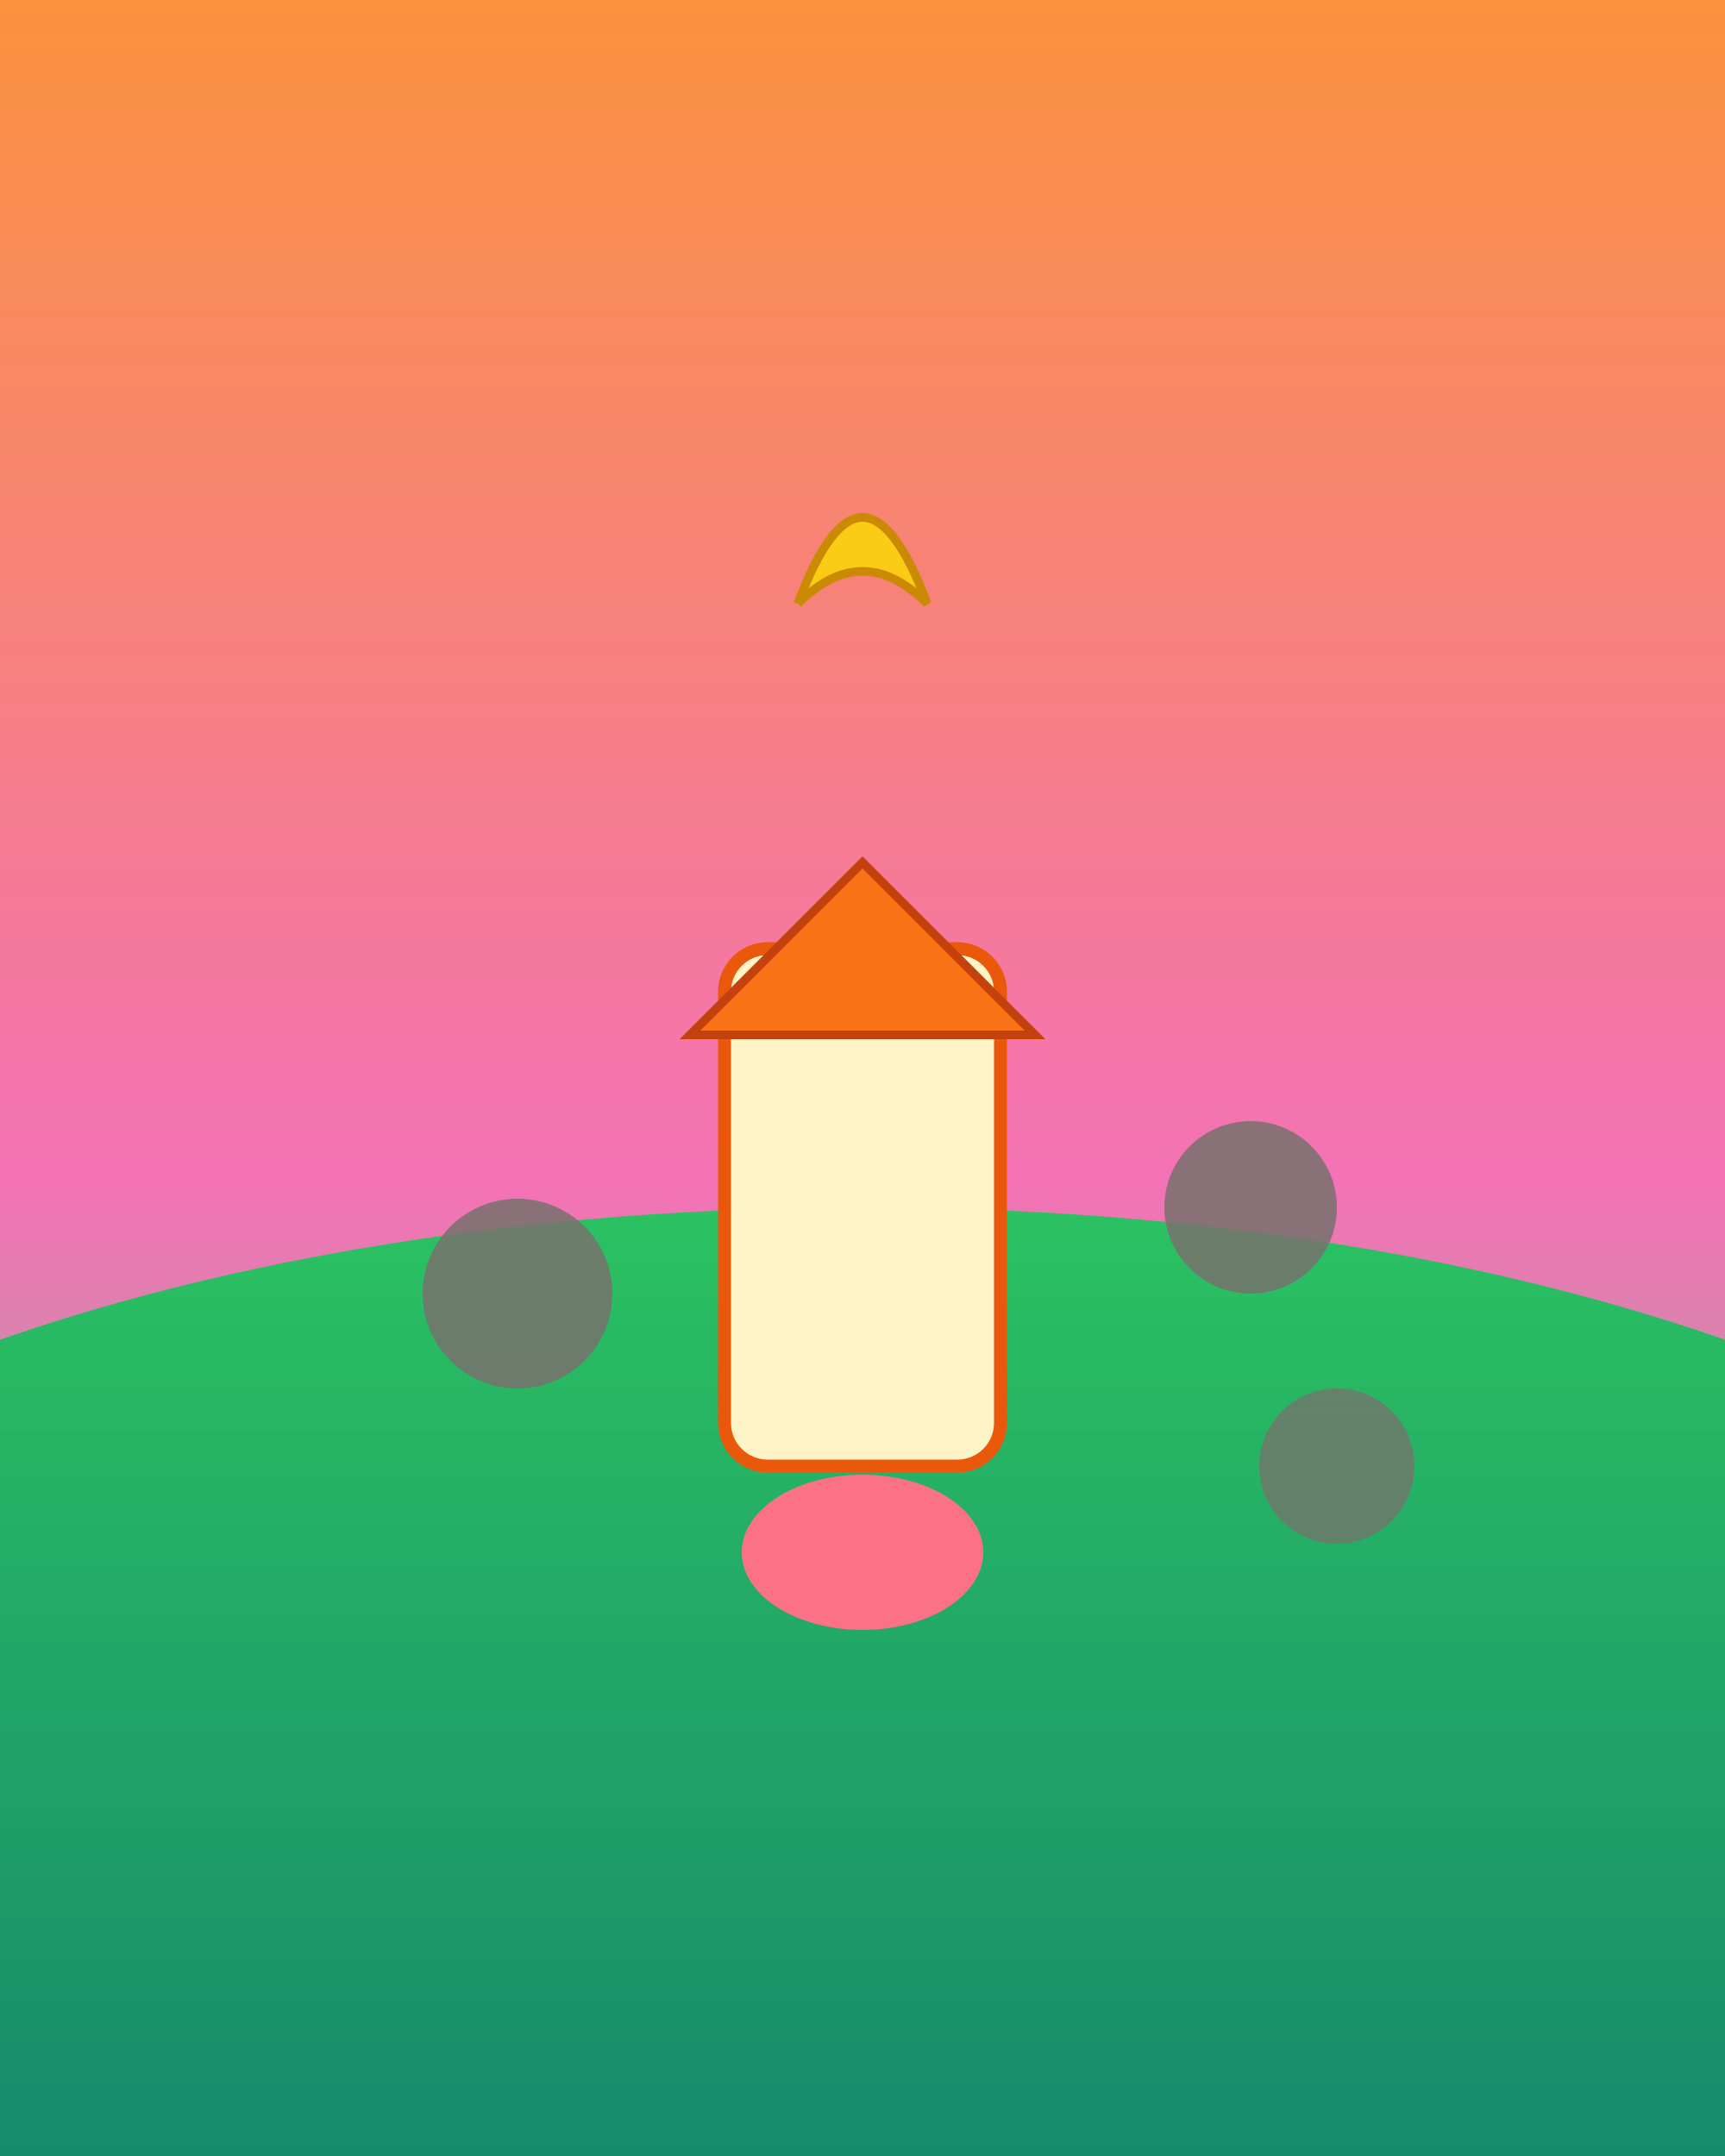
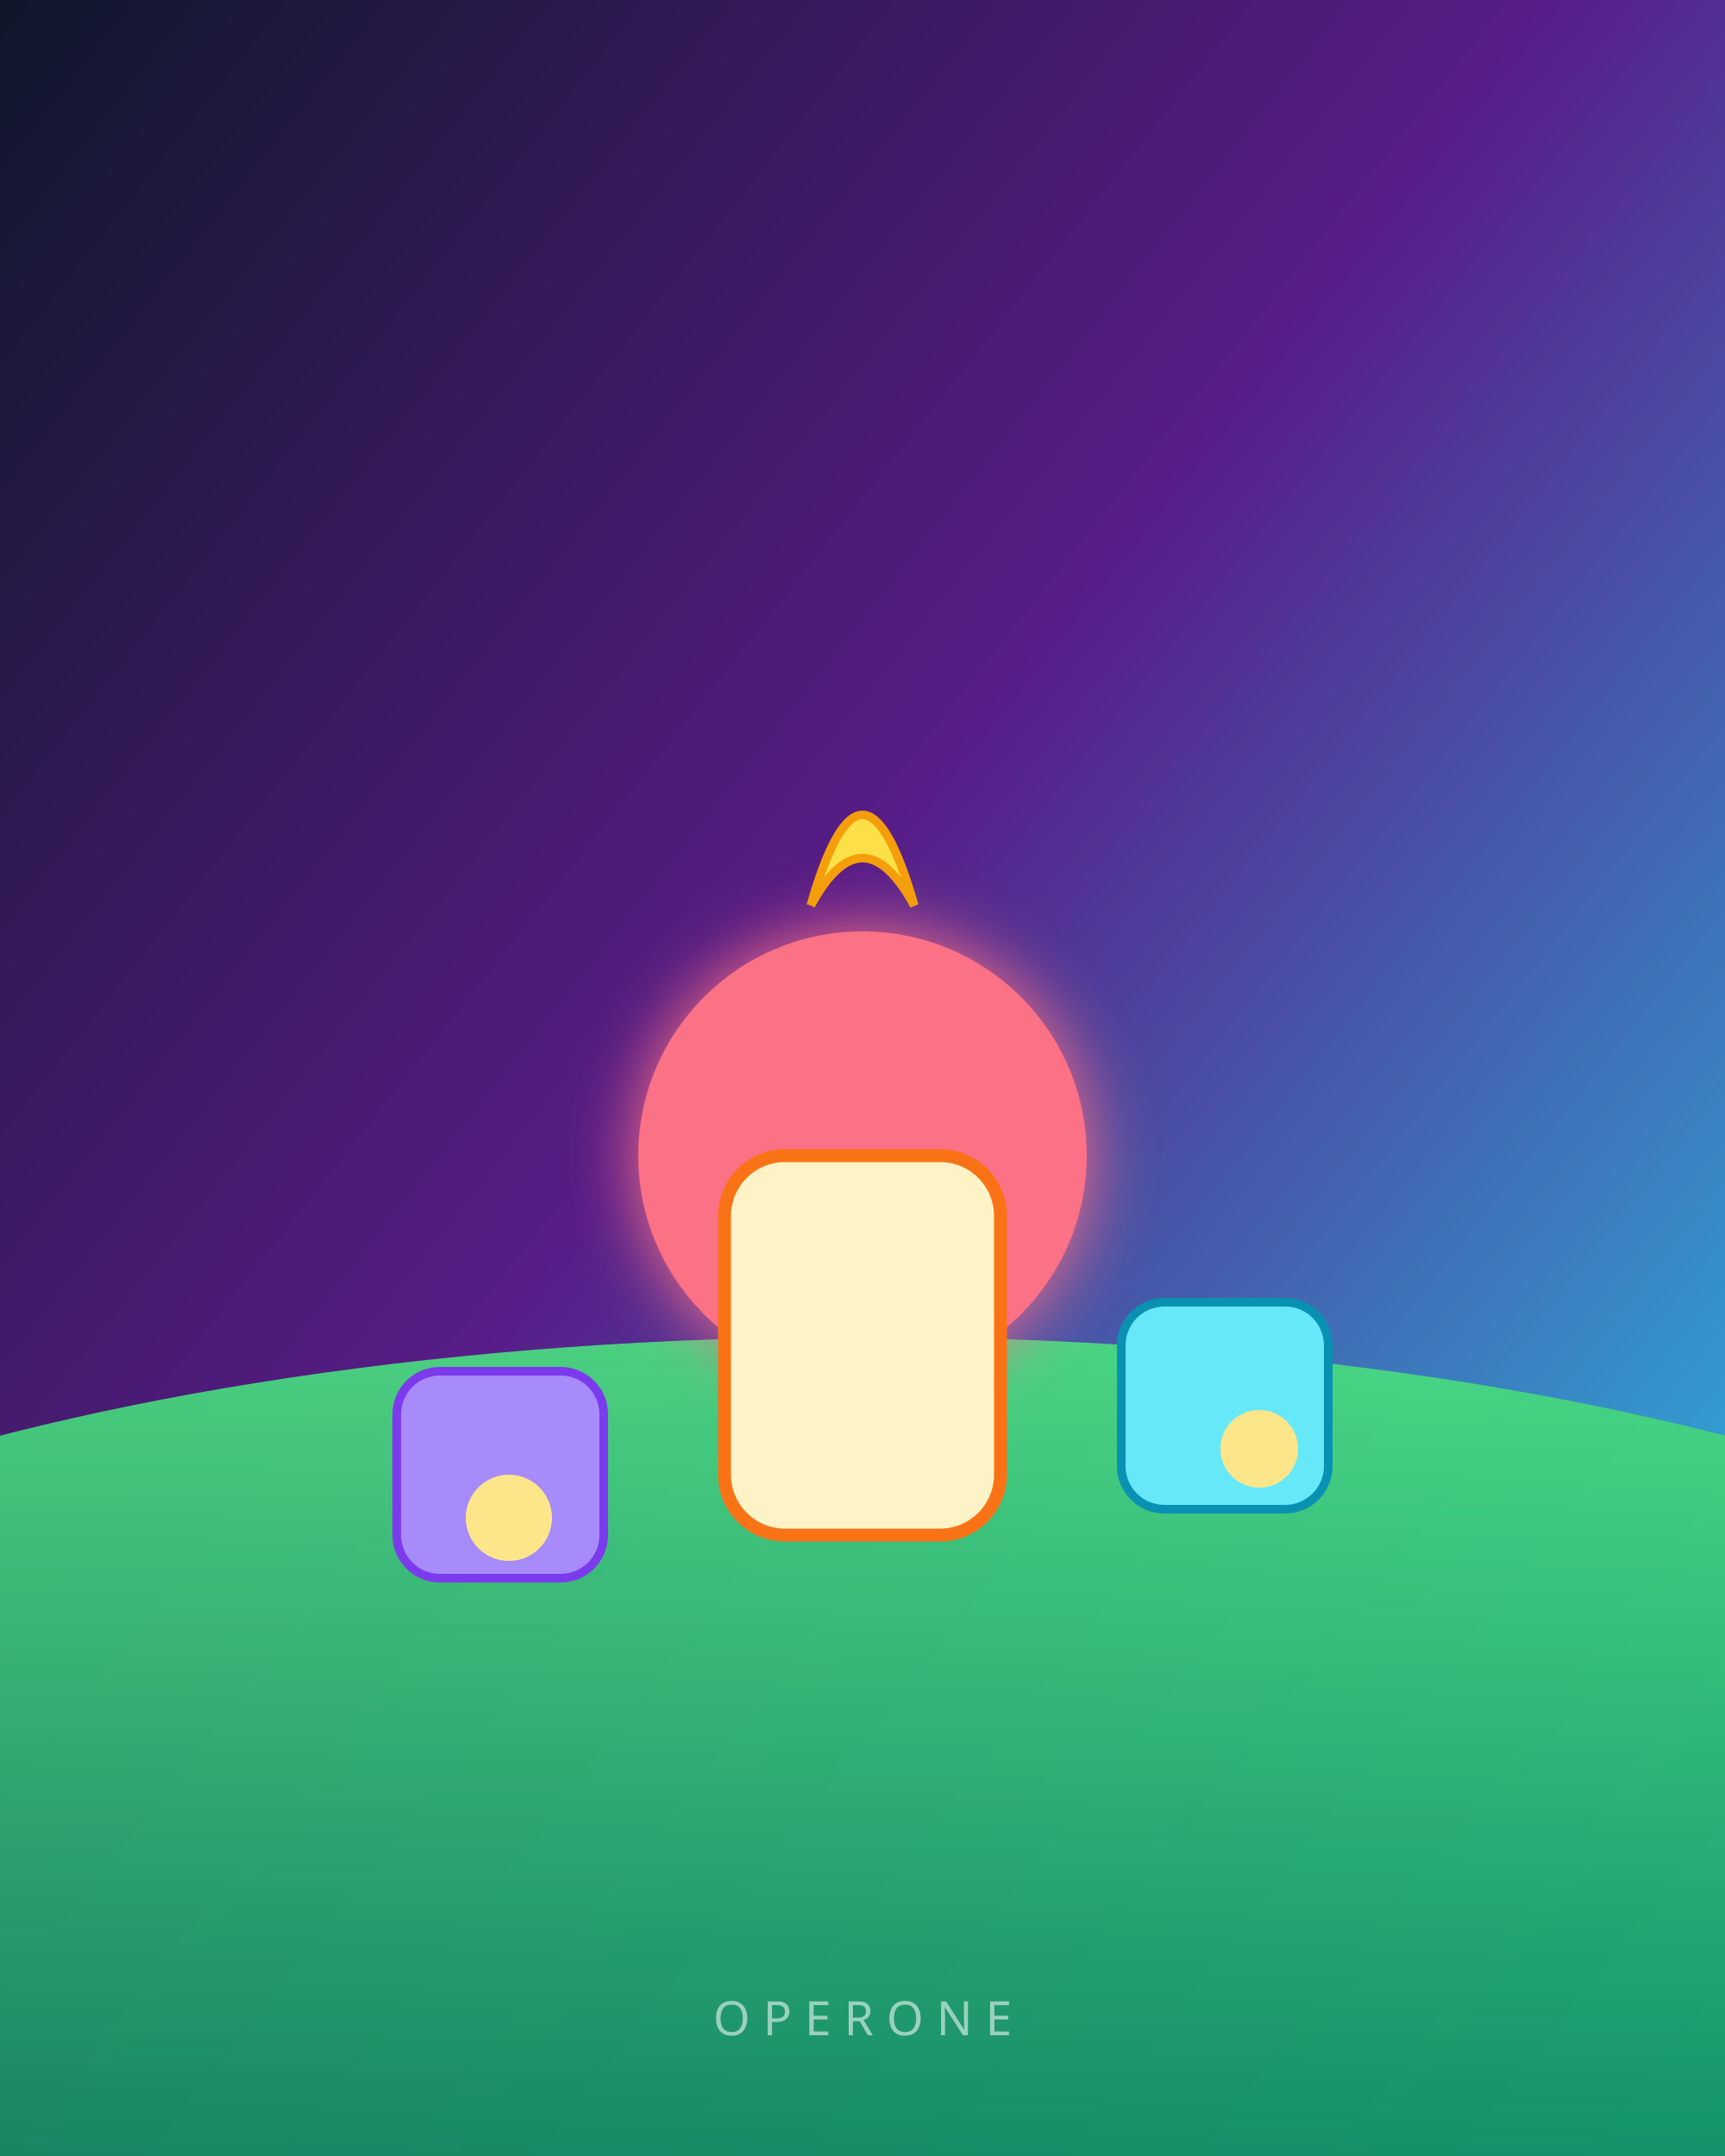
- <svg xmlns="http://www.w3.org/2000/svg" width="400" height="500" viewBox="0 0 400 500" role="img" aria-label="">
+ <svg xmlns="http://www.w3.org/2000/svg" width="400" height="500" viewBox="0 0 400 500" role="img" aria-label="Operone sample — cute tower defense">
  <defs>
-     <linearGradient id="sky" x1="0%" y1="0%" x2="0%" y2="100%">
-       <stop offset="0%" stop-color="#fb923c" />
-       <stop offset="55%" stop-color="#f472b6" />
-       <stop offset="100%" stop-color="#4ade80" />
+     <linearGradient id="bg" x1="0%" y1="0%" x2="100%" y2="100%">
+       <stop offset="0%" stop-color="#0f172a" />
+       <stop offset="45%" stop-color="#581c87" />
+       <stop offset="100%" stop-color="#22d3ee" />
    </linearGradient>
    <linearGradient id="hill" x1="0%" y1="0%" x2="0%" y2="100%">
-       <stop offset="0%" stop-color="#22c55e" />
-       <stop offset="100%" stop-color="#0f766e" />
+       <stop offset="0%" stop-color="#4ade80" />
+       <stop offset="100%" stop-color="#047857" />
    </linearGradient>
+     <filter id="glow" x="-20%" y="-20%" width="140%" height="140%">
+       <feGaussianBlur stdDeviation="8" result="b" />
+       <feMerge>
+         <feMergeNode in="b" />
+         <feMergeNode in="SourceGraphic" />
+       </feMerge>
+     </filter>
  </defs>
-   <rect width="400" height="500" fill="url(#sky)" />
-   <ellipse cx="200" cy="420" rx="320" ry="140" fill="url(#hill)" opacity="0.95" />
-   <rect x="168" y="220" width="64" height="120" rx="10" fill="#fef3c7" stroke="#ea580c" stroke-width="3" />
-   <polygon points="200,200 240,240 160,240" fill="#f97316" stroke="#c2410c" stroke-width="2" />
-   <ellipse cx="200" cy="360" rx="28" ry="18" fill="#fb7185" />
-   <circle cx="120" cy="300" r="22" fill="#78716c" opacity="0.85" />
-   <circle cx="290" cy="280" r="20" fill="#78716c" opacity="0.85" />
-   <circle cx="310" cy="340" r="18" fill="#78716c" opacity="0.75" />
-   <path d="M185 140 Q200 100 215 140 Q200 125 185 140" fill="#facc15" stroke="#ca8a04" stroke-width="2" />
+   <rect width="400" height="500" fill="url(#bg)" />
+   <ellipse cx="200" cy="430" rx="340" ry="120" fill="url(#hill)" opacity="0.92" />
+   <circle cx="200" cy="268" r="52" fill="#fb7185" filter="url(#glow)" />
+   <path d="M188 210 Q200 168 212 210 Q200 188 188 210" fill="#fde047" stroke="#f59e0b" stroke-width="2" />
+   <rect x="168" y="268" width="64" height="88" rx="14" fill="#fef3c7" stroke="#f97316" stroke-width="3" />
+   <rect x="92" y="318" width="48" height="48" rx="10" fill="#a78bfa" stroke="#7c3aed" stroke-width="2" />
+   <rect x="260" y="302" width="48" height="48" rx="10" fill="#67e8f9" stroke="#0891b2" stroke-width="2" />
+   <circle cx="118" cy="352" r="10" fill="#fde68a" />
+   <circle cx="292" cy="336" r="9" fill="#fde68a" />
+   <text x="200" y="472" text-anchor="middle" fill="rgba(255,255,255,0.55)" font-family="system-ui,sans-serif" font-size="11" letter-spacing="3">OPERONE</text>
</svg>
